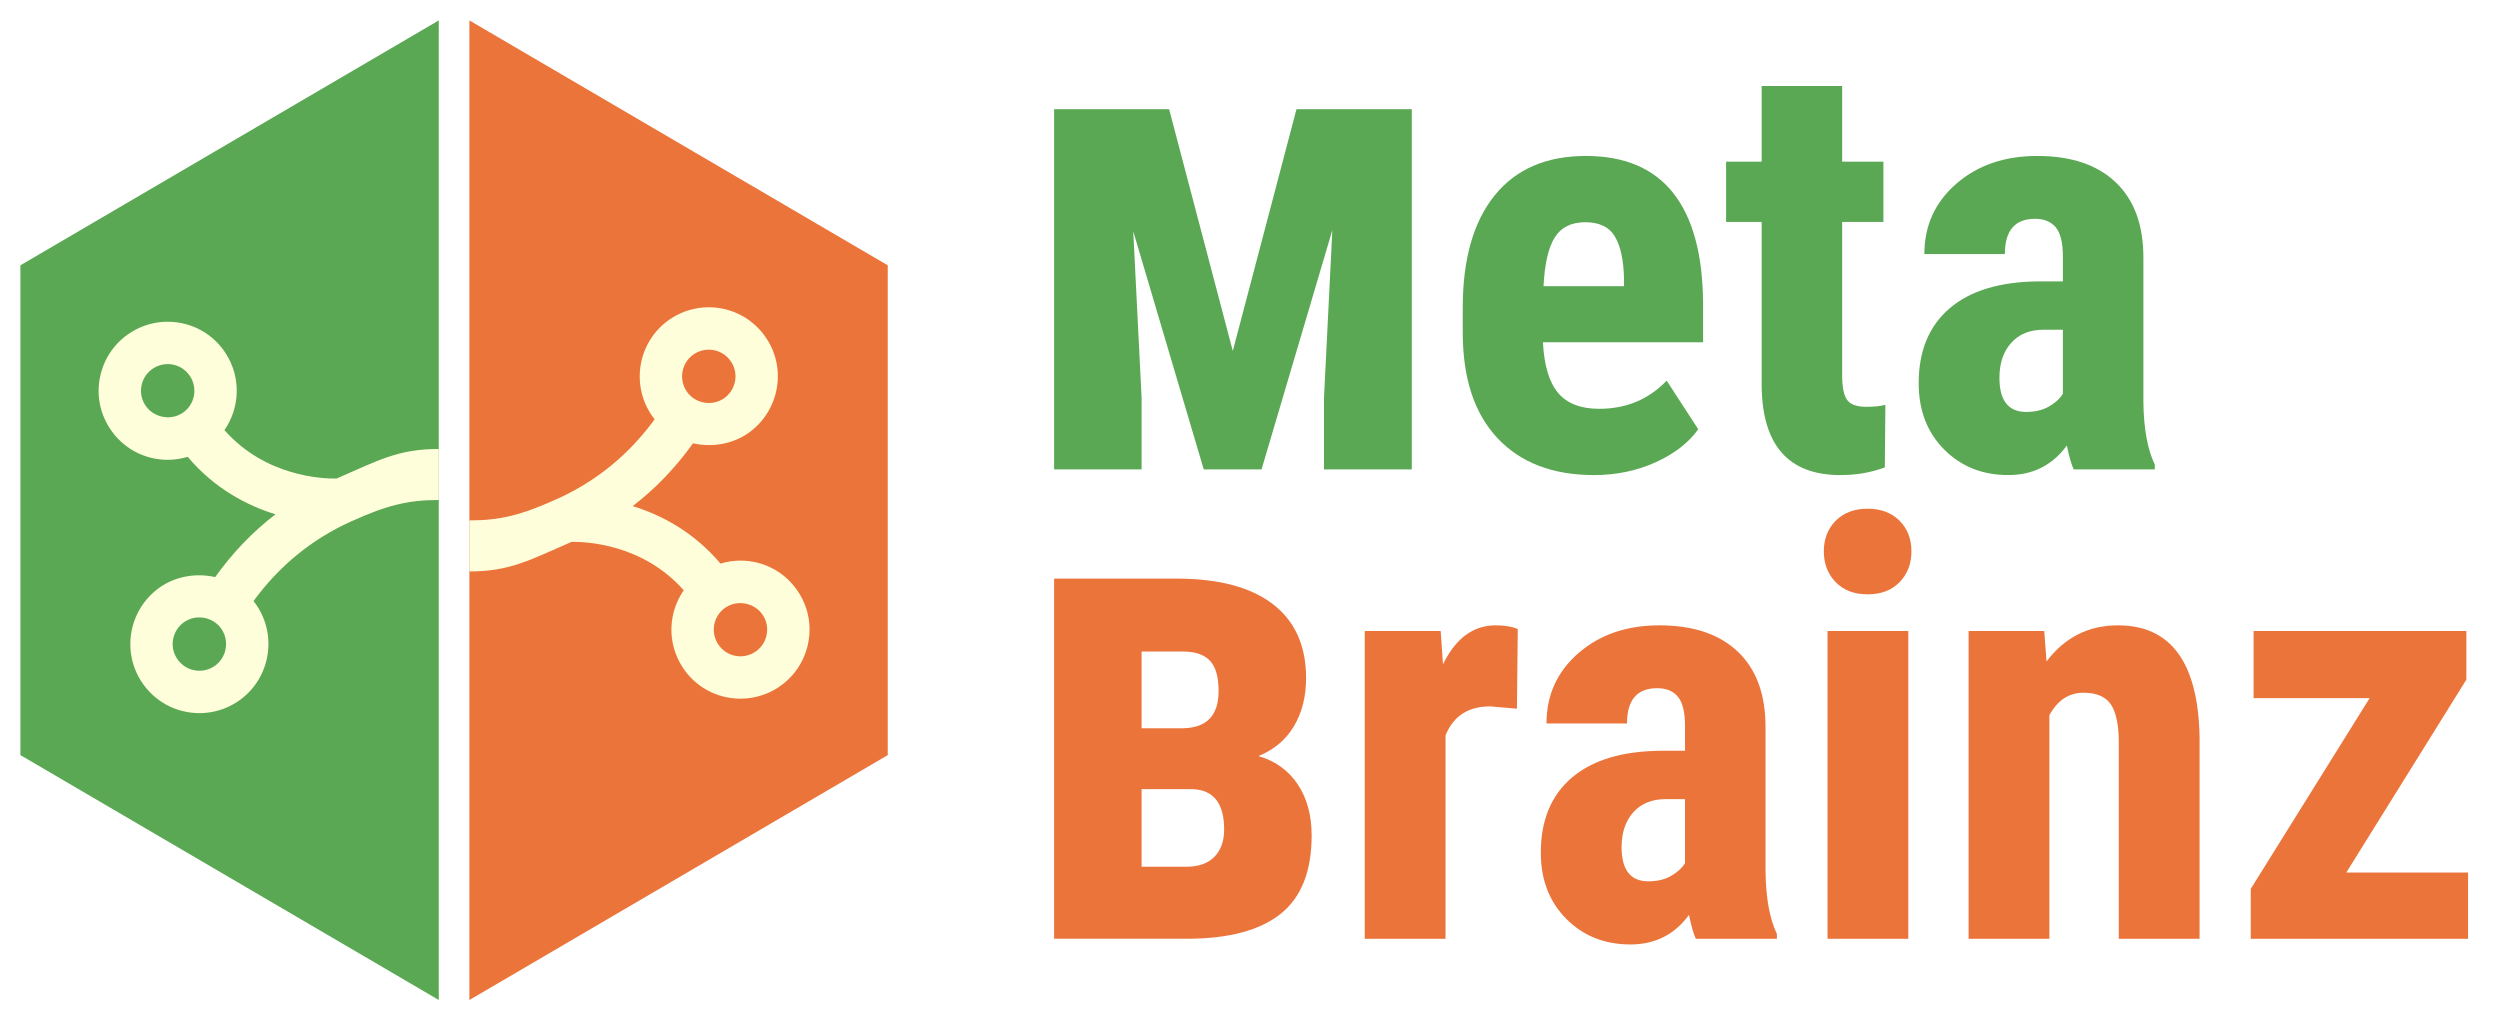
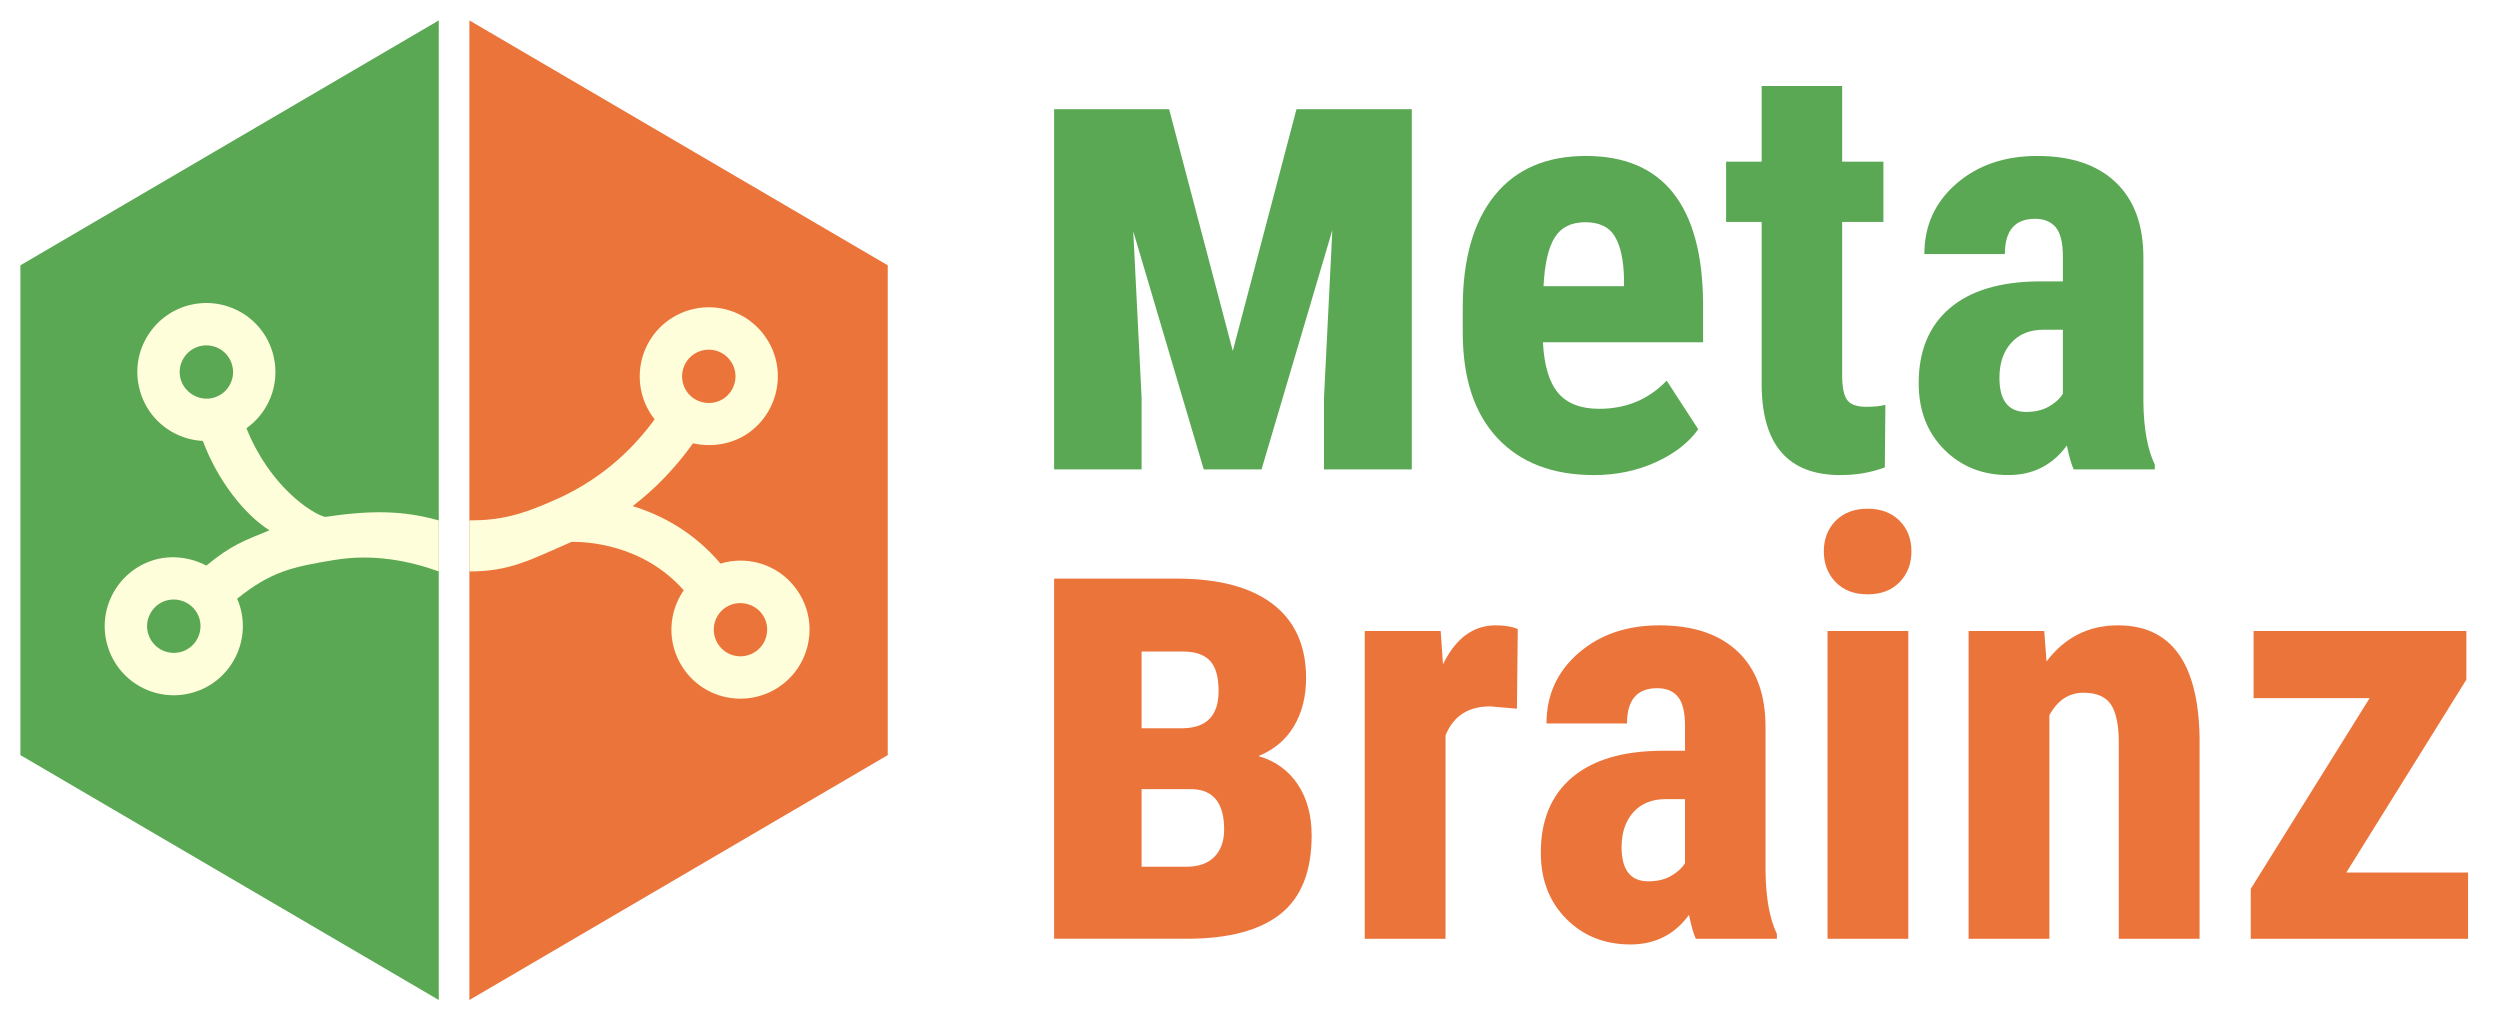
<svg xmlns="http://www.w3.org/2000/svg" version="1.1" id="Layer_1" x="0px" y="0px" width="245px" height="100px" viewBox="0 0 245 100" enable-background="new 0 0 245 100" xml:space="preserve">
  <g>
</g>
  <g>
    <g>
      <path fill="#5AA854" d="M114.573,10.703l6.241,23.692l6.241-23.692h11.301V46h-8.604v-7.029l0.818-16.421L123.632,46h-5.666    l-6.907-23.329l0.817,16.3V46h-8.574V10.703H114.573z" />
      <path fill="#5AA854" d="M156.226,46.558c-4.051,0-7.21-1.208-9.477-3.624c-2.268-2.415-3.401-5.871-3.401-10.369v-2.396    c0-4.757,1.041-8.428,3.122-11.011c2.081-2.582,5.063-3.874,8.947-3.874c3.791,0,6.644,1.211,8.558,3.632    c1.914,2.422,2.89,6.007,2.927,10.757v3.868h-15.693c0.112,2.26,0.604,3.911,1.478,4.956s2.221,1.566,4.042,1.566    c2.639,0,4.841-0.92,6.606-2.759l3.094,4.766c-0.967,1.339-2.369,2.421-4.209,3.248C160.379,46.144,158.381,46.558,156.226,46.558    z M151.265,28.049h7.888v-0.73c-0.037-1.819-0.334-3.197-0.892-4.135c-0.558-0.937-1.524-1.406-2.899-1.406    s-2.374,0.497-2.996,1.491C151.742,24.263,151.376,25.855,151.265,28.049z" />
      <path fill="#5AA854" d="M180.532,8.426v7.415h4.041v5.909h-4.041v14.991c0,1.191,0.162,2.01,0.487,2.457    c0.325,0.446,0.952,0.67,1.882,0.67c0.762,0,1.384-0.065,1.867-0.195l-0.056,6.132c-1.338,0.502-2.787,0.753-4.349,0.753    c-5.092,0-7.665-2.921-7.721-8.763V21.75h-3.484v-5.909h3.484V8.426H180.532z" />
      <path fill="#5AA854" d="M203.222,46c-0.223-0.464-0.446-1.245-0.669-2.342c-1.412,1.934-3.326,2.899-5.742,2.899    c-2.527,0-4.623-0.836-6.285-2.509c-1.664-1.673-2.495-3.837-2.495-6.494c0-3.159,1.008-5.604,3.024-7.331    c2.016-1.729,4.92-2.61,8.711-2.648h2.396V25.15c0-1.356-0.232-2.313-0.696-2.871c-0.465-0.558-1.144-0.836-2.035-0.836    c-1.97,0-2.954,1.152-2.954,3.456h-7.889c0-2.787,1.045-5.087,3.136-6.898c2.091-1.813,4.733-2.718,7.93-2.718    c3.308,0,5.868,0.859,7.68,2.578s2.718,4.177,2.718,7.373v14.188c0.037,2.602,0.408,4.637,1.115,6.104V46H203.222z     M198.566,40.369c0.873,0,1.617-0.176,2.23-0.529c0.613-0.353,1.068-0.771,1.365-1.254v-6.272h-1.896    c-1.338,0-2.393,0.428-3.163,1.282c-0.771,0.855-1.157,1.998-1.157,3.429C195.946,39.255,196.819,40.369,198.566,40.369z" />
      <path fill="#EB743B" d="M103.302,92V56.703H115.3c4.121,0,7.267,0.833,9.438,2.5c2.172,1.666,3.258,4.085,3.258,7.256    c0,1.798-0.395,3.363-1.182,4.696c-0.788,1.333-1.95,2.313-3.484,2.938c1.655,0.485,2.938,1.409,3.848,2.772    s1.363,3.035,1.363,5.015c0,3.515-1.021,6.08-3.061,7.695c-2.04,1.616-5.11,2.424-9.21,2.424H103.302z M111.876,71.367h4.121    c2.282-0.061,3.424-1.272,3.424-3.636c0-1.394-0.283-2.389-0.849-2.984s-1.435-0.894-2.605-0.894h-4.091V71.367z M111.876,77.336    v7.604h4.394c1.191,0,2.105-0.324,2.742-0.973c0.636-0.649,0.954-1.541,0.954-2.678c0-2.555-1.03-3.873-3.091-3.954H111.876z" />
      <path fill="#EB743B" d="M148.659,69.45l-2.62-0.224c-2.156,0-3.614,0.948-4.376,2.844V92h-7.917V61.841h7.442l0.224,3.261    c1.244-2.546,2.964-3.818,5.156-3.818c0.892,0,1.617,0.121,2.174,0.362L148.659,69.45z" />
      <path fill="#EB743B" d="M166.191,92c-0.223-0.464-0.446-1.245-0.669-2.342c-1.412,1.934-3.326,2.899-5.742,2.899    c-2.527,0-4.623-0.836-6.285-2.509c-1.664-1.673-2.495-3.837-2.495-6.494c0-3.159,1.008-5.604,3.024-7.331    c2.016-1.729,4.92-2.61,8.711-2.648h2.396V71.15c0-1.356-0.232-2.313-0.696-2.871c-0.465-0.558-1.144-0.836-2.035-0.836    c-1.97,0-2.954,1.152-2.954,3.456h-7.889c0-2.787,1.045-5.087,3.136-6.898c2.091-1.813,4.733-2.718,7.93-2.718    c3.308,0,5.868,0.859,7.68,2.578s2.718,4.177,2.718,7.373v14.188c0.037,2.602,0.408,4.637,1.115,6.104V92H166.191z     M161.536,86.369c0.873,0,1.617-0.176,2.23-0.529c0.613-0.353,1.068-0.771,1.365-1.254v-6.272h-1.896    c-1.338,0-2.393,0.428-3.163,1.282c-0.771,0.855-1.157,1.998-1.157,3.429C158.916,85.255,159.789,86.369,161.536,86.369z" />
      <path fill="#EB743B" d="M178.735,54.036c0-1.227,0.391-2.23,1.171-3.011s1.82-1.171,3.122-1.171c1.3,0,2.341,0.391,3.121,1.171    c0.781,0.78,1.171,1.784,1.171,3.011c0,1.208-0.386,2.211-1.156,3.01c-0.771,0.8-1.817,1.199-3.136,1.199    c-1.32,0-2.365-0.399-3.137-1.199C179.121,56.247,178.735,55.244,178.735,54.036z M187.014,92h-7.916V61.841h7.916V92z" />
      <path fill="#EB743B" d="M200.338,61.841l0.223,2.982c1.784-2.36,4.115-3.54,6.996-3.54c5.185,0,7.851,3.633,8,10.898V92h-7.916    V72.767c0-1.709-0.256-2.949-0.767-3.721c-0.512-0.771-1.408-1.157-2.69-1.157c-1.431,0-2.546,0.734-3.345,2.202V92h-7.916V61.841    H200.338z" />
      <path fill="#EB743B" d="M229.939,85.506h11.93V92h-21.296v-4.892l11.651-18.689h-11.372v-6.578h20.85v4.766L229.939,85.506z" />
    </g>
    <g>
      <polygon fill="#EB743B" points="46,2 46,98 87,74 87,26   " />
      <polygon fill="#5AA854" points="43,2 2,26 2,74 43,98   " />
      <path fill="#FFFEDB" d="M78.281,58.087c-1.239-1.97-3.38-3.148-5.718-3.148c-0.666,0-1.324,0.103-1.956,0.295    c-2.632-3.125-5.819-4.775-8.603-5.636c2.235-1.714,4.208-3.771,5.909-6.153c1.74,0.394,3.63,0.127,5.162-0.832    c3.158-2.006,4.103-6.197,2.104-9.348c-1.249-1.975-3.39-3.152-5.724-3.152c-1.283,0-2.533,0.363-3.616,1.05    c-3.146,1.991-4.093,6.181-2.105,9.336c0.13,0.207,0.271,0.404,0.422,0.596c-2.514,3.442-5.708,6.056-9.519,7.785l-0.014,0.004    C51.093,50.487,49,51,46,51v5c4,0,5.931-1.125,10.016-2.898c1.366-0.023,6.962,0.185,10.991,4.747    c-1.507,2.164-1.655,5.108-0.16,7.471c1.241,1.97,3.382,3.15,5.721,3.15c1.278,0,2.524-0.36,3.607-1.044    c1.538-0.975,2.599-2.482,2.995-4.252C79.566,61.413,79.248,59.606,78.281,58.087z M68.061,34.67    c0.423-0.266,0.901-0.405,1.396-0.405c0.903,0,1.731,0.456,2.219,1.224c0.771,1.214,0.403,2.836-0.818,3.61    c-0.41,0.261-0.896,0.398-1.387,0.398c-0.493,0-0.974-0.134-1.39-0.391c-0.343-0.213-0.625-0.489-0.832-0.817    C66.478,37.064,66.842,35.443,68.061,34.67z M75.119,62.27c-0.154,0.687-0.564,1.27-1.161,1.645    c-0.413,0.264-0.896,0.406-1.391,0.406c-0.906,0-1.731-0.457-2.21-1.218c-0.745-1.18-0.441-2.727,0.691-3.528l0.117-0.078    c1.208-0.766,2.866-0.367,3.608,0.808C75.151,60.896,75.271,61.591,75.119,62.27z" />
-       <path fill="#FFFEDB" d="M10.719,41.913c1.239,1.97,3.38,3.148,5.718,3.148c0.666,0,1.324-0.103,1.956-0.295    c2.632,3.125,5.819,4.775,8.603,5.636c-2.235,1.714-4.208,3.771-5.909,6.153c-1.74-0.394-3.63-0.127-5.162,0.832    c-3.158,2.006-4.103,6.197-2.104,9.348c1.249,1.975,3.39,3.152,5.724,3.152c1.283,0,2.533-0.363,3.616-1.05    c3.146-1.991,4.093-6.181,2.105-9.336c-0.13-0.207-0.271-0.404-0.422-0.596c2.514-3.442,5.708-6.056,9.519-7.785l0.014-0.004    C37.907,49.513,40,49,43,49v-5c-4,0-5.931,1.125-10.016,2.898c-1.366,0.023-6.962-0.185-10.991-4.747    c1.507-2.164,1.655-5.108,0.16-7.471c-1.241-1.97-3.382-3.15-5.721-3.15c-1.278,0-2.524,0.36-3.607,1.044    c-1.538,0.975-2.599,2.482-2.995,4.252C9.434,38.587,9.752,40.394,10.719,41.913z M20.939,65.33    c-0.423,0.266-0.901,0.405-1.396,0.405c-0.903,0-1.731-0.456-2.219-1.224c-0.771-1.214-0.403-2.836,0.818-3.61    c0.41-0.261,0.896-0.398,1.387-0.398c0.493,0,0.974,0.134,1.39,0.391c0.343,0.213,0.625,0.489,0.832,0.817    C22.522,62.936,22.158,64.557,20.939,65.33z M13.881,37.73c0.154-0.687,0.564-1.27,1.161-1.645    c0.413-0.264,0.896-0.406,1.391-0.406c0.906,0,1.731,0.457,2.21,1.218c0.745,1.18,0.441,2.727-0.691,3.528l-0.117,0.078    c-1.208,0.766-2.866,0.367-3.608-0.808C13.849,39.104,13.729,38.409,13.881,37.73z" />
+       <path fill="#FFFEDB" d="M13.624,37.93c0.5,2.272,2.116,4.105,4.316,4.896c0.627,0.225,1.281,0.352,1.94,0.384    c1.42,3.831,4.06,7.207,6.525,8.759c-2.545,1.053-3.707,1.422-6.183,3.461c-1.579-0.831-3.474-1.063-5.201-0.533    c-3.57,1.12-5.567,4.924-4.453,8.484c0.695,2.23,2.458,3.922,4.712,4.526c1.239,0.333,2.541,0.306,3.765-0.077    c3.556-1.109,5.554-4.91,4.451-8.473c-0.072-0.233-0.157-0.461-0.253-0.685c3.319-2.674,5.408-3.114,9.537-3.798h0.014    C36.623,54.239,40.177,54.985,43,56v-5c-3.563-1-6.739-0.996-11.144-0.341c-1.326-0.331-5.453-3.037-7.702-8.693    c2.149-1.526,3.285-4.247,2.677-6.977c-0.503-2.273-2.118-4.108-4.319-4.898c-1.203-0.433-2.497-0.515-3.748-0.237    c-1.776,0.396-3.285,1.457-4.256,2.988C13.539,34.365,13.229,36.173,13.624,37.93z M17.811,63.867    c-0.478,0.146-0.976,0.158-1.454,0.029c-0.872-0.233-1.554-0.889-1.826-1.756c-0.431-1.372,0.345-2.844,1.726-3.275    c0.463-0.146,0.968-0.153,1.442-0.026c0.477,0.128,0.905,0.382,1.241,0.737c0.275,0.295,0.477,0.635,0.592,1.005    C19.959,61.964,19.188,63.436,17.811,63.867z M18.015,35.063c0.377-0.594,0.96-1.004,1.648-1.155    c0.478-0.108,0.981-0.079,1.446,0.088c0.853,0.307,1.475,1.016,1.668,1.894c0.303,1.362-0.507,2.716-1.844,3.087l-0.137,0.034    c-1.396,0.312-2.822-0.624-3.123-1.98C17.52,36.345,17.642,35.65,18.015,35.063z" />
    </g>
  </g>
</svg>
